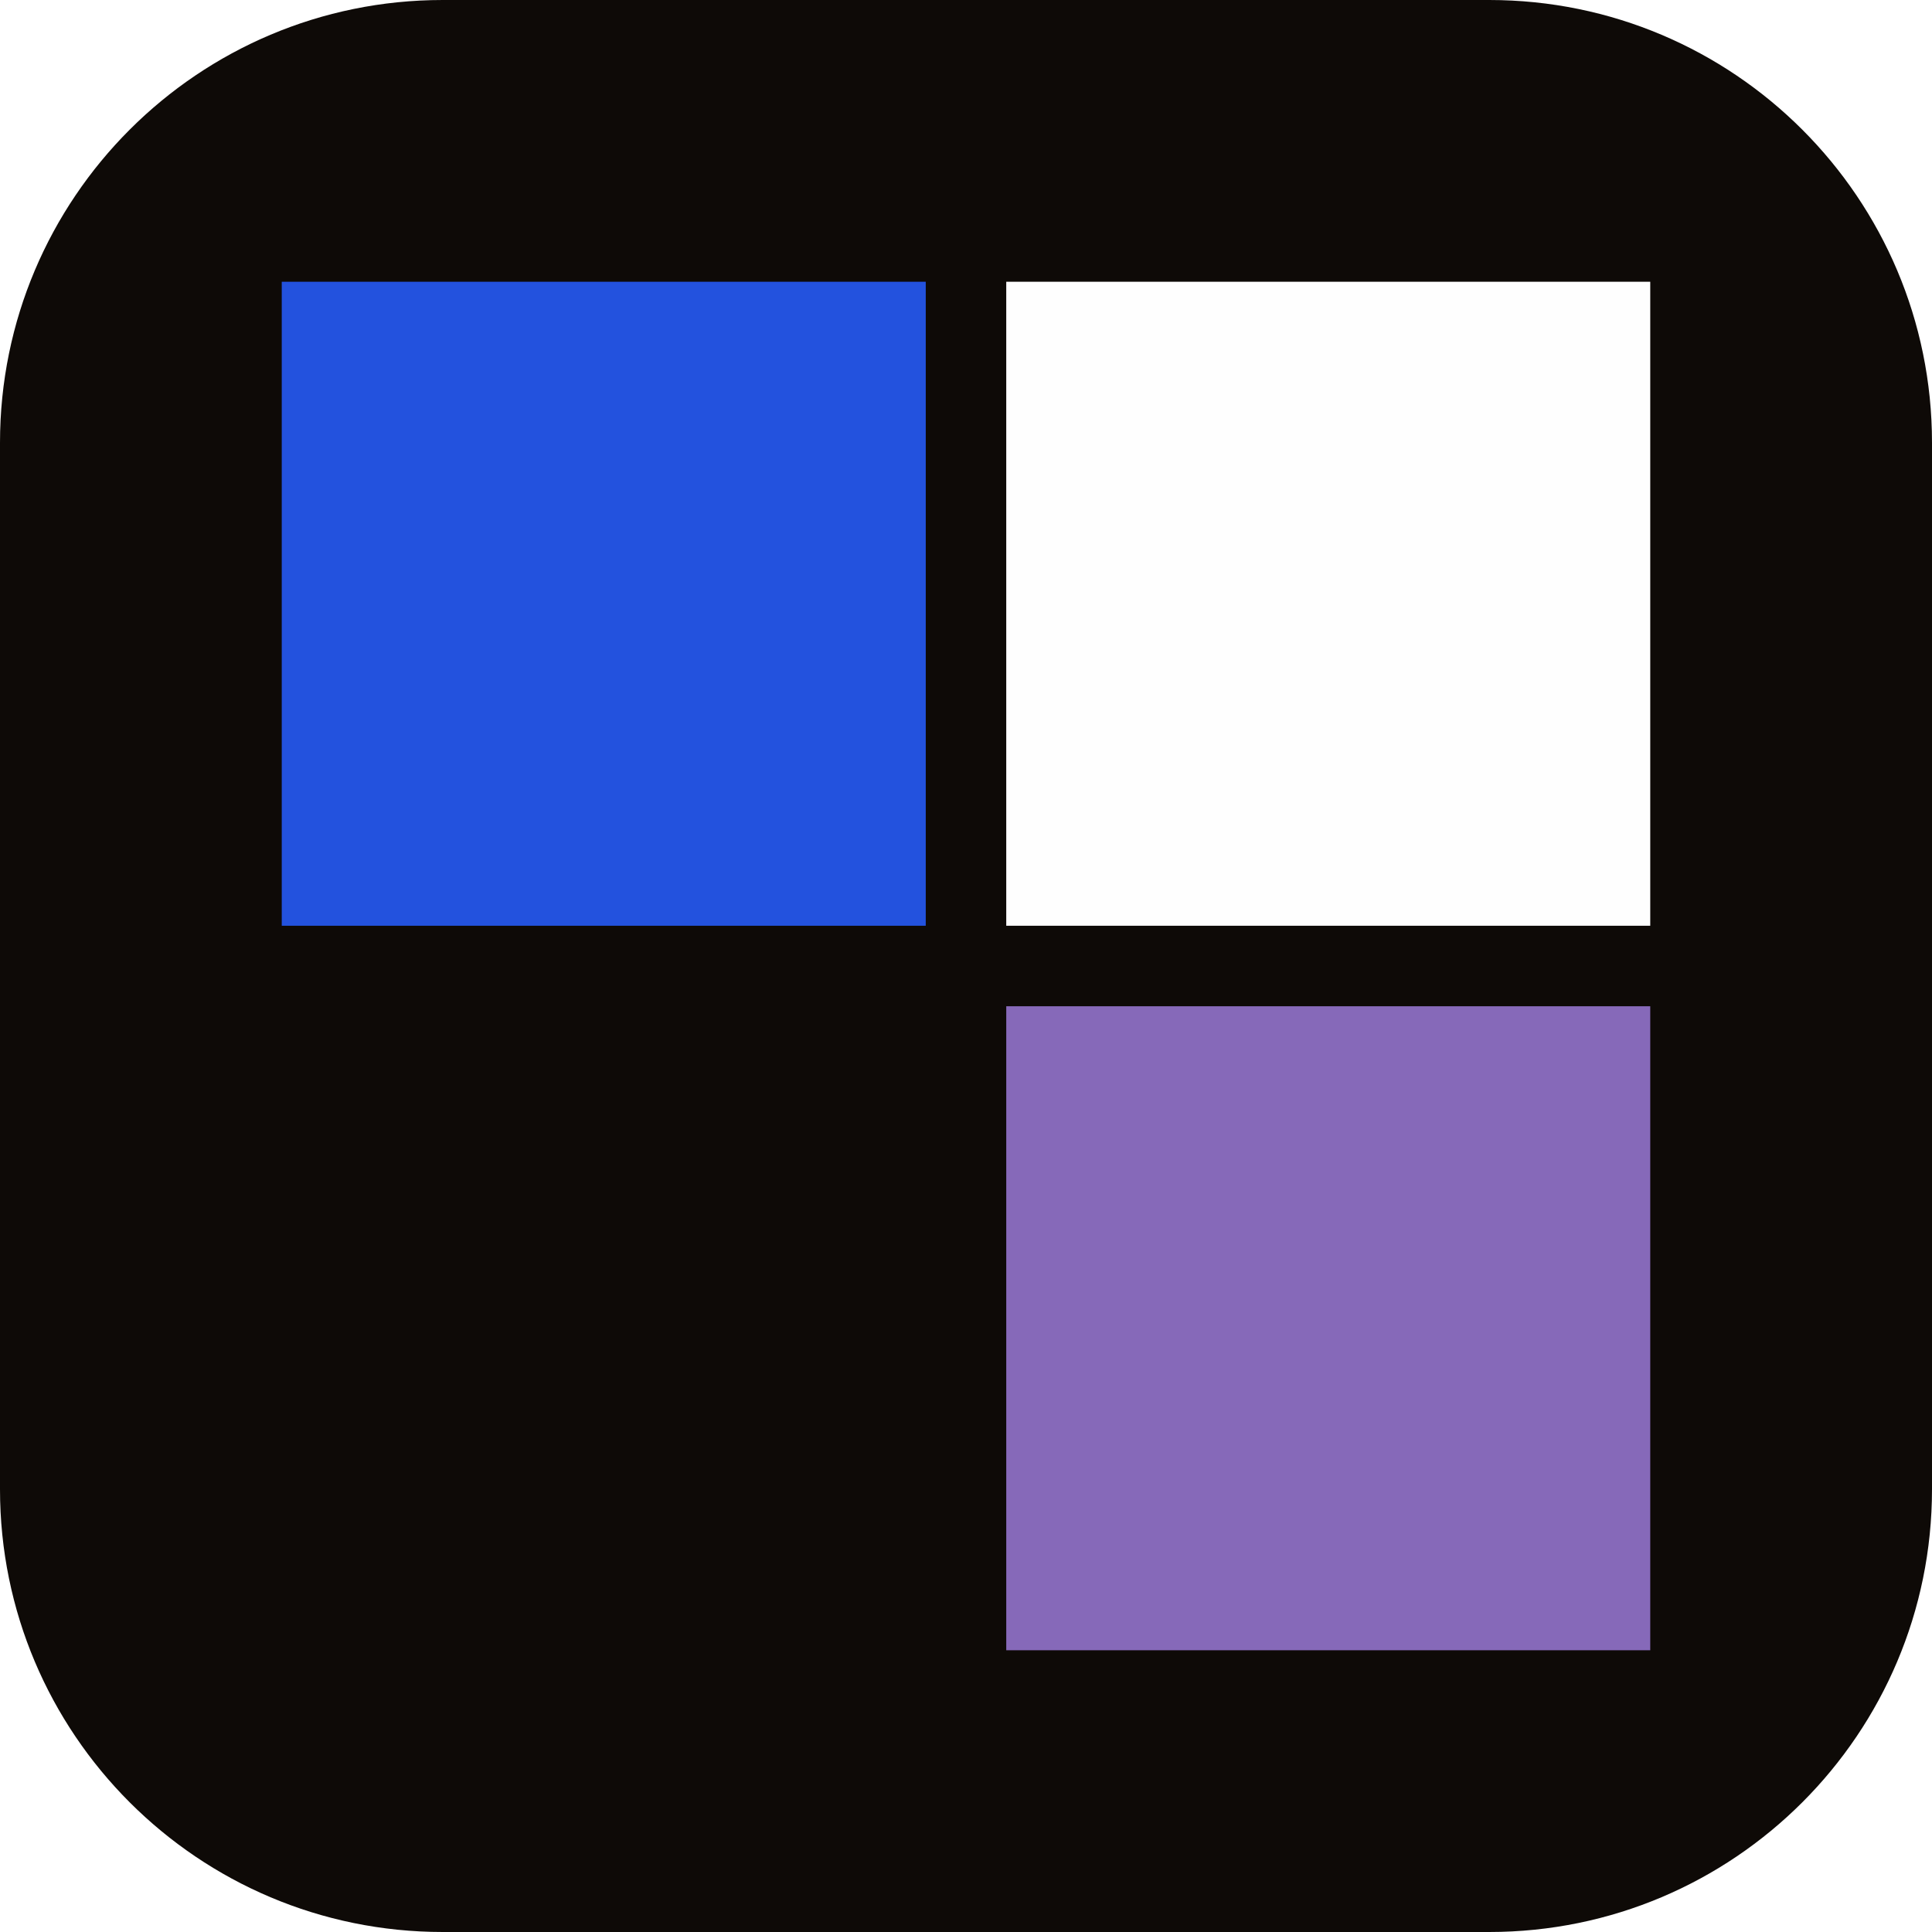
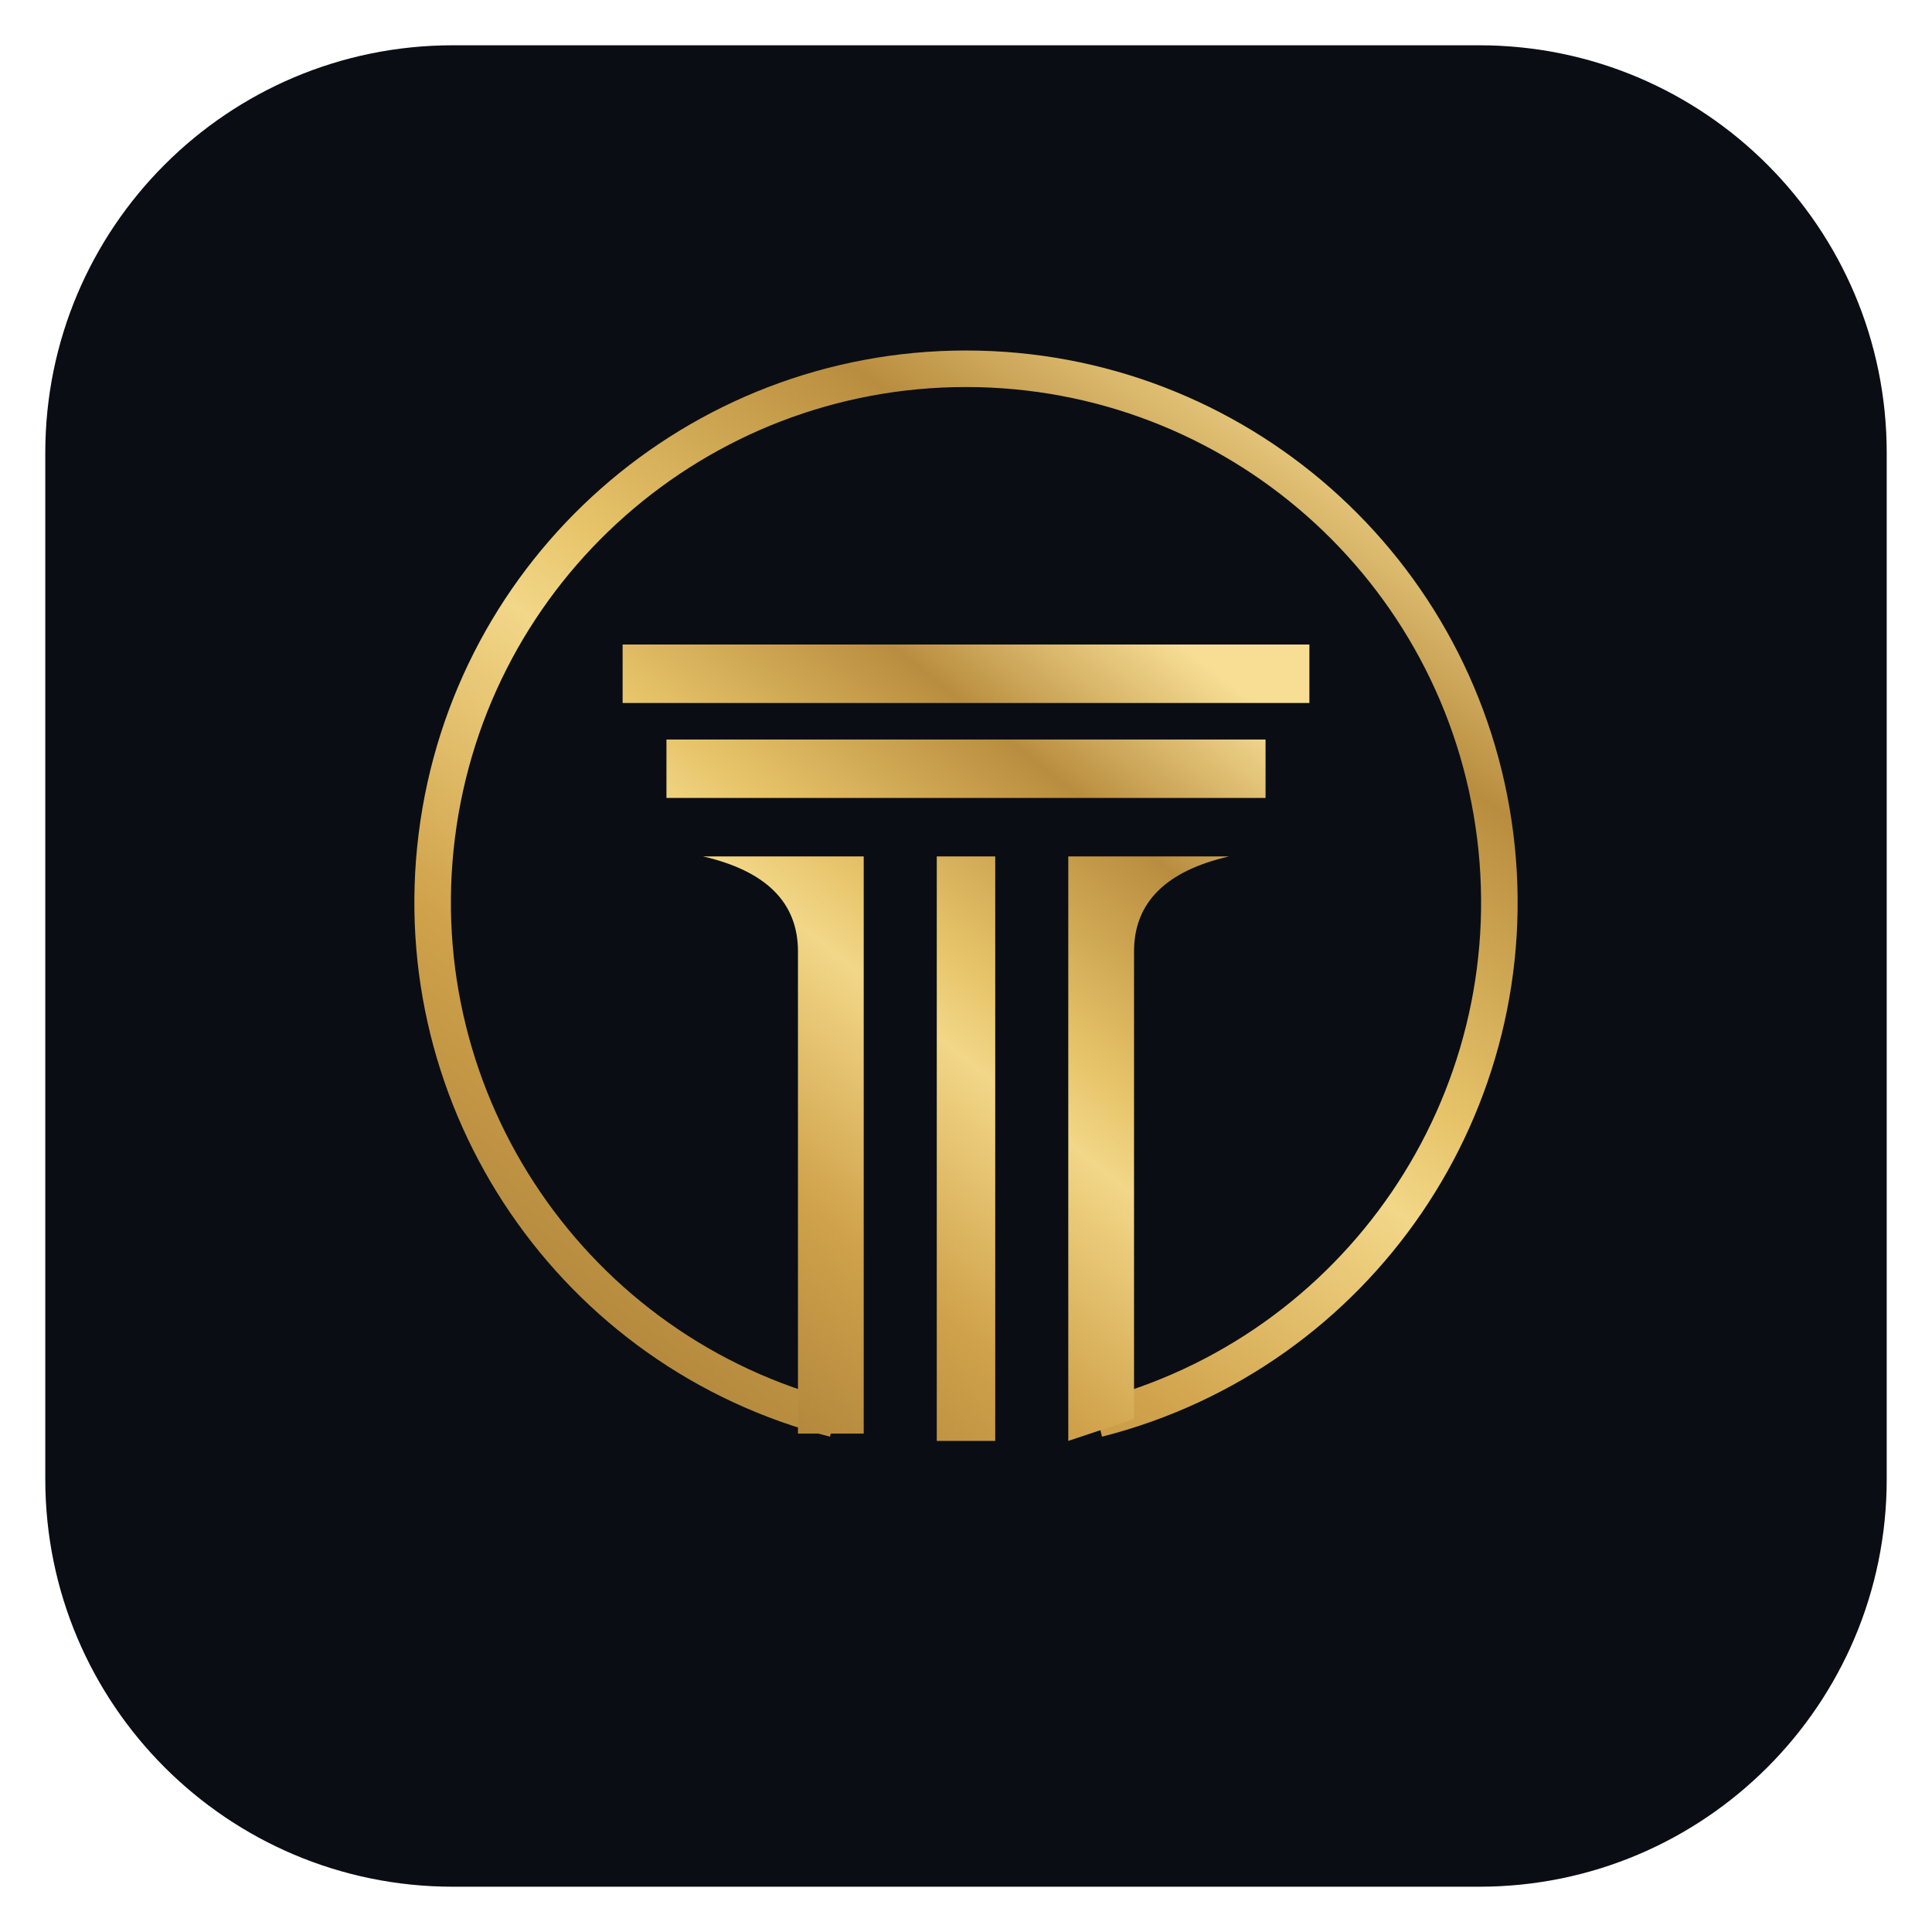
- <svg xmlns="http://www.w3.org/2000/svg" viewBox="0 0 96 96" width="1024" height="1024">
-   <rect width="96" height="96" rx="22" fill="#0E0A07" />
-   <rect x="14" y="14" width="32" height="32" fill="#2352DE" />
-   <rect x="50" y="14" width="32" height="32" fill="#FEFEFE" />
-   <rect x="50" y="50" width="32" height="32" fill="#8669B9" />
+ <svg xmlns="http://www.w3.org/2000/svg" width="1024" height="1024" viewBox="0 0 1024 1024">
+   <rect x="24" y="24" width="976" height="976" rx="216" fill="#0A0E14" />
+   <svg x="172" y="148" width="680" height="728" viewBox="154 102 172 188">
+     <defs>
+       <linearGradient id="gold" x1="0.12" y1="1" x2="0.82" y2="0">
+         <stop stop-color="#AA8039" />
+         <stop offset=".27" stop-color="#D0A24B" />
+         <stop offset=".5" stop-color="#F2D788" />
+         <stop offset=".58" stop-color="#E7C46A" />
+         <stop offset=".8" stop-color="#B98D3F" />
+         <stop offset="1" stop-color="#F7DE94" />
+       </linearGradient>
+     </defs>
+     <g fill="url(#gold)">
+       <path d="M222 258 A73 73 0 1 1 258 258" fill="none" stroke="url(#gold)" stroke-width="5" />
+       <path d="M193 152H287V160H193ZM199 165H281V173H199ZM204 181H226V260H217V194Q217 184 204 181ZM236 181H244V261H236ZM254 181H276Q263 184 263 194V258L254 261Z" />
+     </g>
+   </svg>
</svg>
